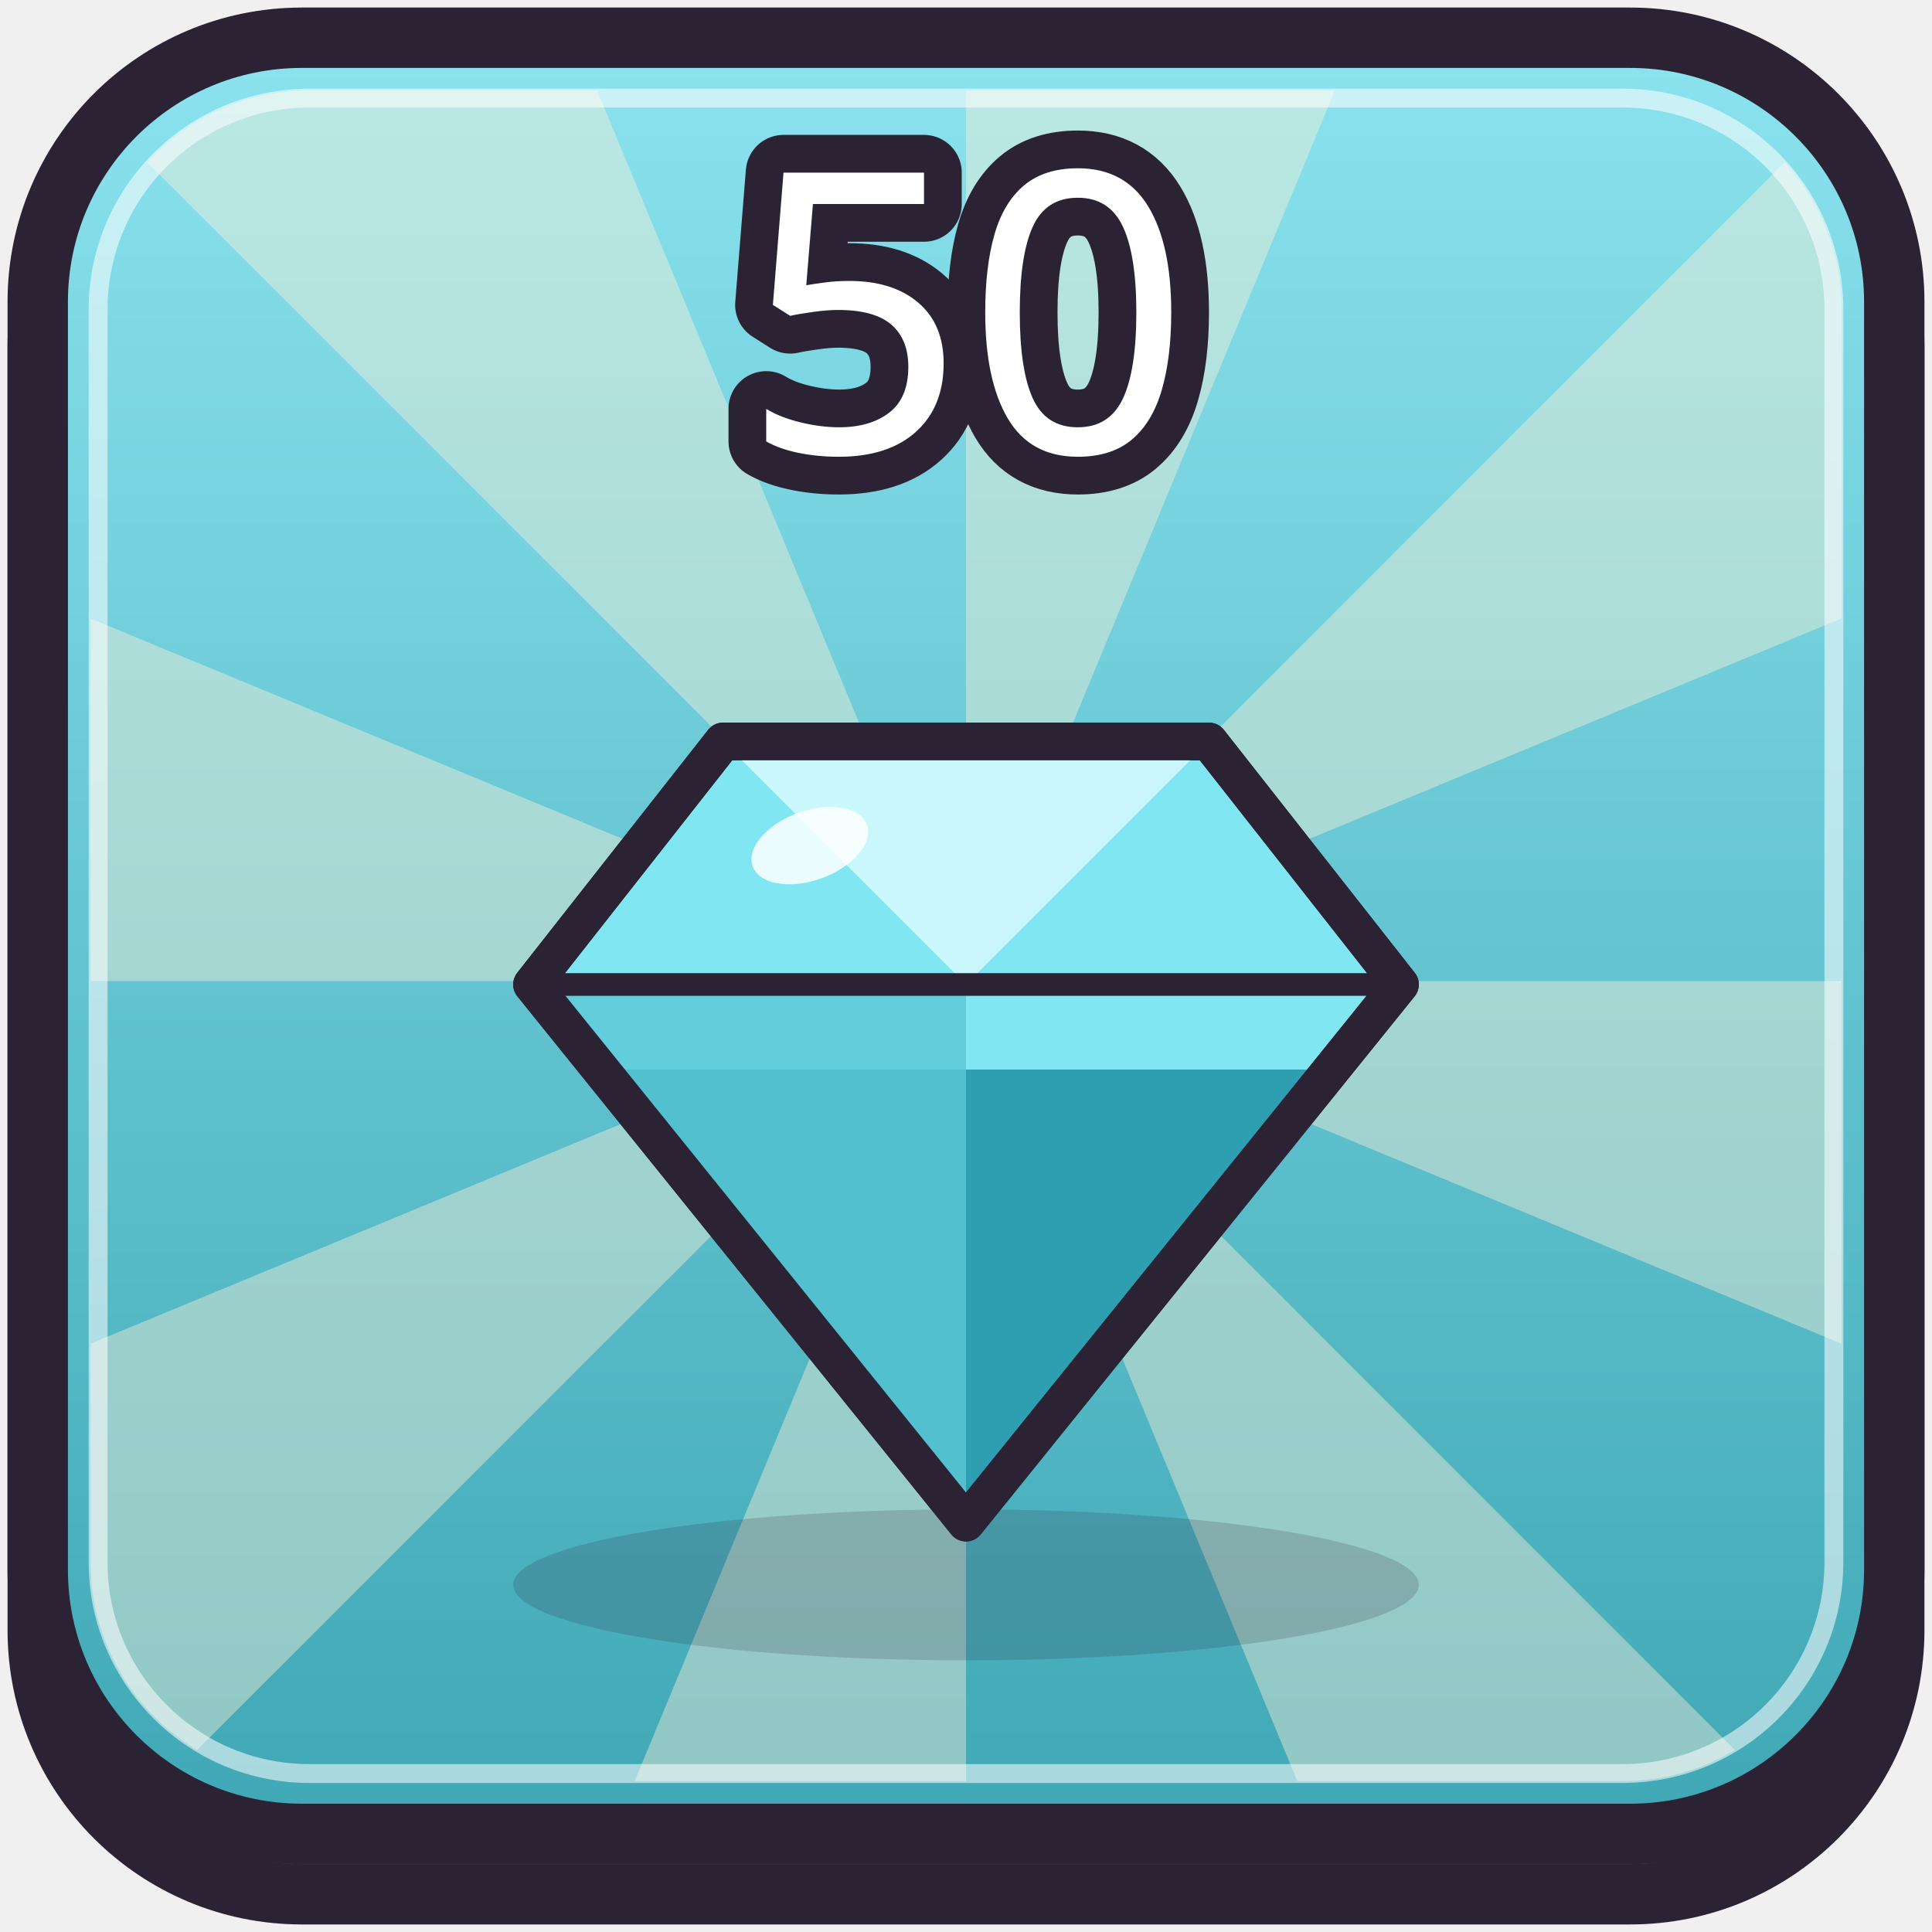
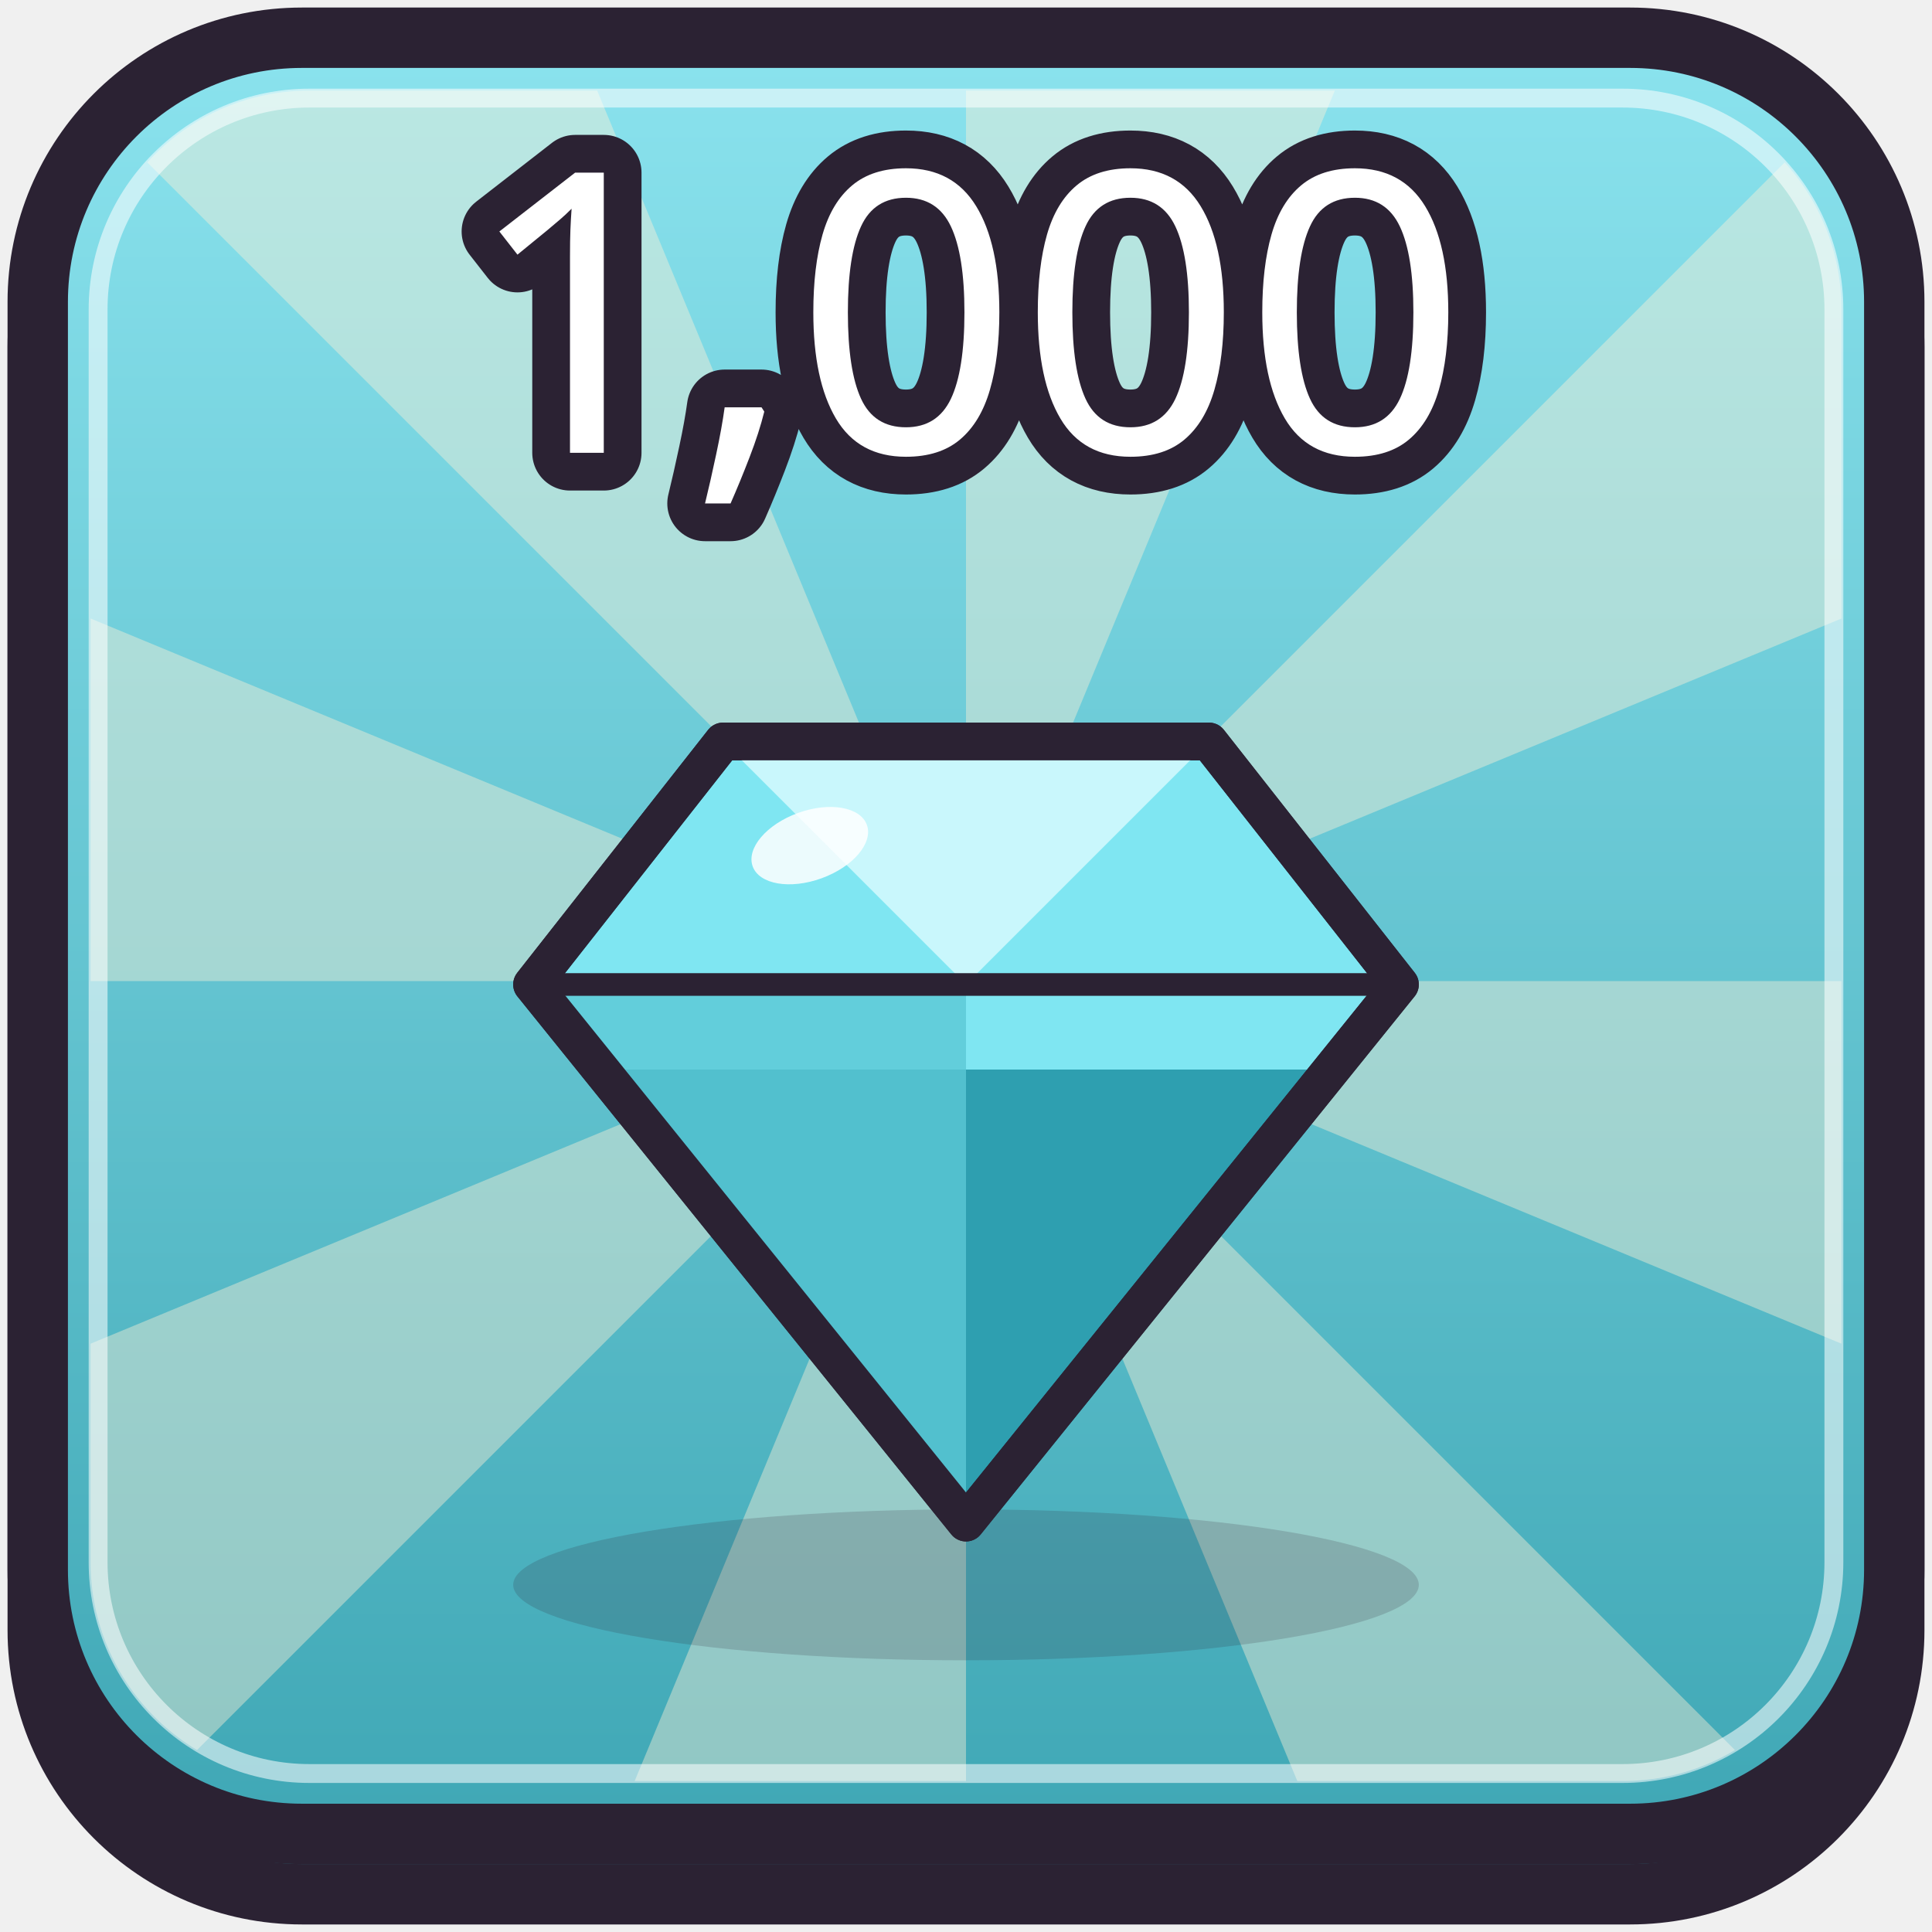
<svg xmlns="http://www.w3.org/2000/svg" width="512" height="512" viewBox="0 0 512 512">
  <defs>
    <linearGradient id="g1" x1="0" y1="0" x2="0" y2="1">
      <stop offset="0" stop-color="#8BE3EE" />
      <stop offset="1" stop-color="#3FA7B5" />
    </linearGradient>
    <clipPath id="c2">
      <rect x="24" y="24" width="464" height="448" rx="58" />
    </clipPath>
    <linearGradient id="g3" x1="0" y1="0" x2="0" y2="1">
      <stop offset="0" stop-color="#7FE6F2" />
      <stop offset="0.42" stop-color="#7FE6F2" />
      <stop offset="0.42" stop-color="#2E9FB0" />
      <stop offset="1" stop-color="#2E9FB0" />
    </linearGradient>
  </defs>
  <rect x="10" y="22" width="492" height="480" rx="70" fill="#2A7480" stroke="#2B2233" stroke-width="16" stroke-linejoin="round" stroke-linecap="round" />
  <rect x="10" y="10" width="492" height="476" rx="70" fill="url(#g1)" stroke="#2B2233" stroke-width="16" stroke-linejoin="round" stroke-linecap="round" />
  <g clip-path="url(#c2)">
    <path d="M256,260 L256.0,-160.0 L416.7,-128.0 Z" fill="#FFF1D6" opacity="0.42" />
    <path d="M256,260 L553.0,-37.0 L644.0,99.3 Z" fill="#FFF1D6" opacity="0.42" />
    <path d="M256,260 L676.0,260.0 L644.0,420.7 Z" fill="#FFF1D6" opacity="0.42" />
    <path d="M256,260 L553.0,557.0 L416.7,648.0 Z" fill="#FFF1D6" opacity="0.42" />
    <path d="M256,260 L256.0,680.0 L95.3,648.0 Z" fill="#FFF1D6" opacity="0.42" />
    <path d="M256,260 L-41.0,557.0 L-132.0,420.7 Z" fill="#FFF1D6" opacity="0.42" />
    <path d="M256,260 L-164.0,260.0 L-132.0,99.3 Z" fill="#FFF1D6" opacity="0.42" />
    <path d="M256,260 L-41.0,-37.0 L95.3,-128.0 Z" fill="#FFF1D6" opacity="0.42" />
  </g>
  <rect x="26" y="26" width="460" height="444" rx="56" fill="none" stroke="#FFFFFF" stroke-width="5" opacity="0.55" />
  <ellipse cx="256" cy="420" rx="120" ry="20" fill="#2B2233" opacity="0.18" />
  <polygon points="141.0,260.9 191.6,196.5 320.4,196.5 371.0,260.9 256,403.5" fill="url(#g3)" stroke="#2B2233" stroke-width="10" stroke-linejoin="round" stroke-linecap="round" />
  <polygon points="191.6,196.5 256,260.9 320.4,196.5" fill="#C9F7FC" />
  <polygon points="141.0,260.9 256,260.9 256,403.5" fill="#5BC8D6" opacity="0.8" />
  <polyline points="141.0,260.9 371.0,260.9" fill="none" stroke="#2B2233" stroke-width="6" />
  <polygon points="141.0,260.9 191.6,196.5 320.4,196.5 371.0,260.9 256,403.5" fill="none" stroke="#2B2233" stroke-width="10" stroke-linejoin="round" stroke-linecap="round" />
  <ellipse cx="214.6" cy="224.1" rx="16.1" ry="9.2" fill="#FFFFFF" opacity="0.85" transform="rotate(-20 214.6 224.1)" />
-   <text x="256" y="120" text-anchor="middle" font-family="Fredoka One" font-size="104" fill="#FFFFFF" stroke="#2B2233" stroke-width="20" paint-order="stroke" stroke-linejoin="round">50</text>
+   <text x="256" y="120" text-anchor="middle" font-family="Fredoka One" font-size="104" fill="#FFFFFF" stroke="#2B2233" stroke-width="20" paint-order="stroke" stroke-linejoin="round">1,000</text>
</svg>
